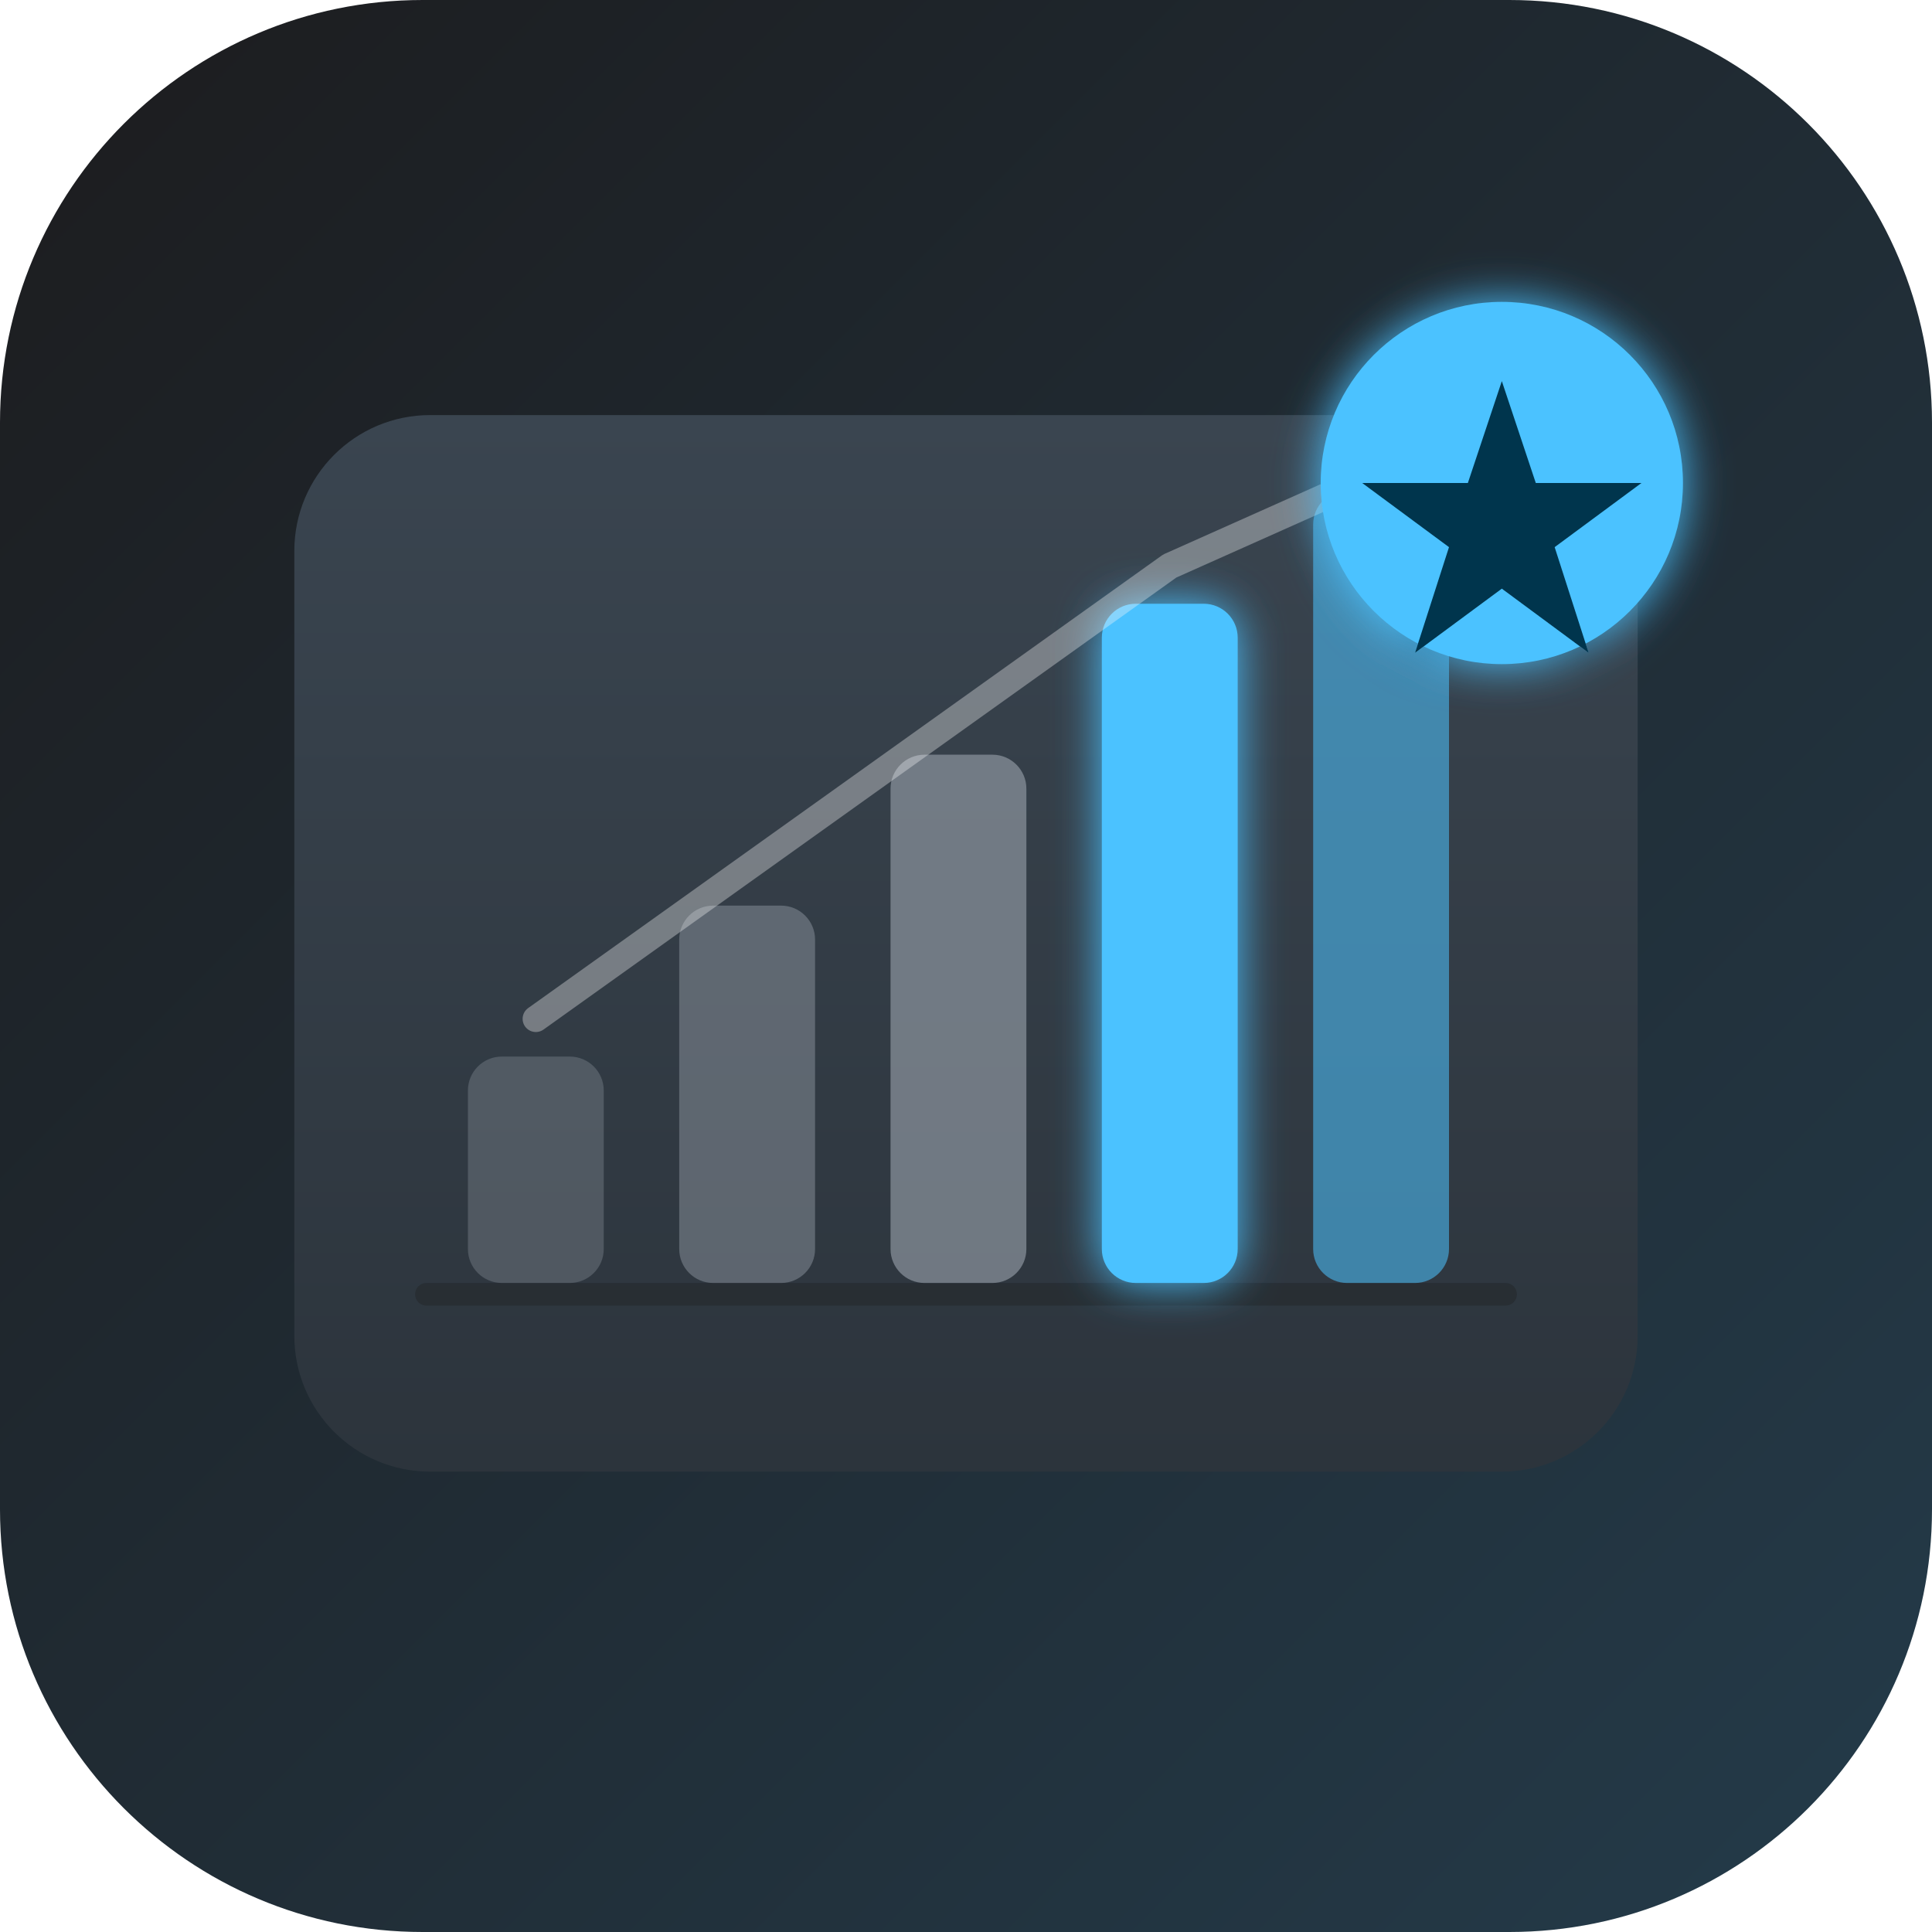
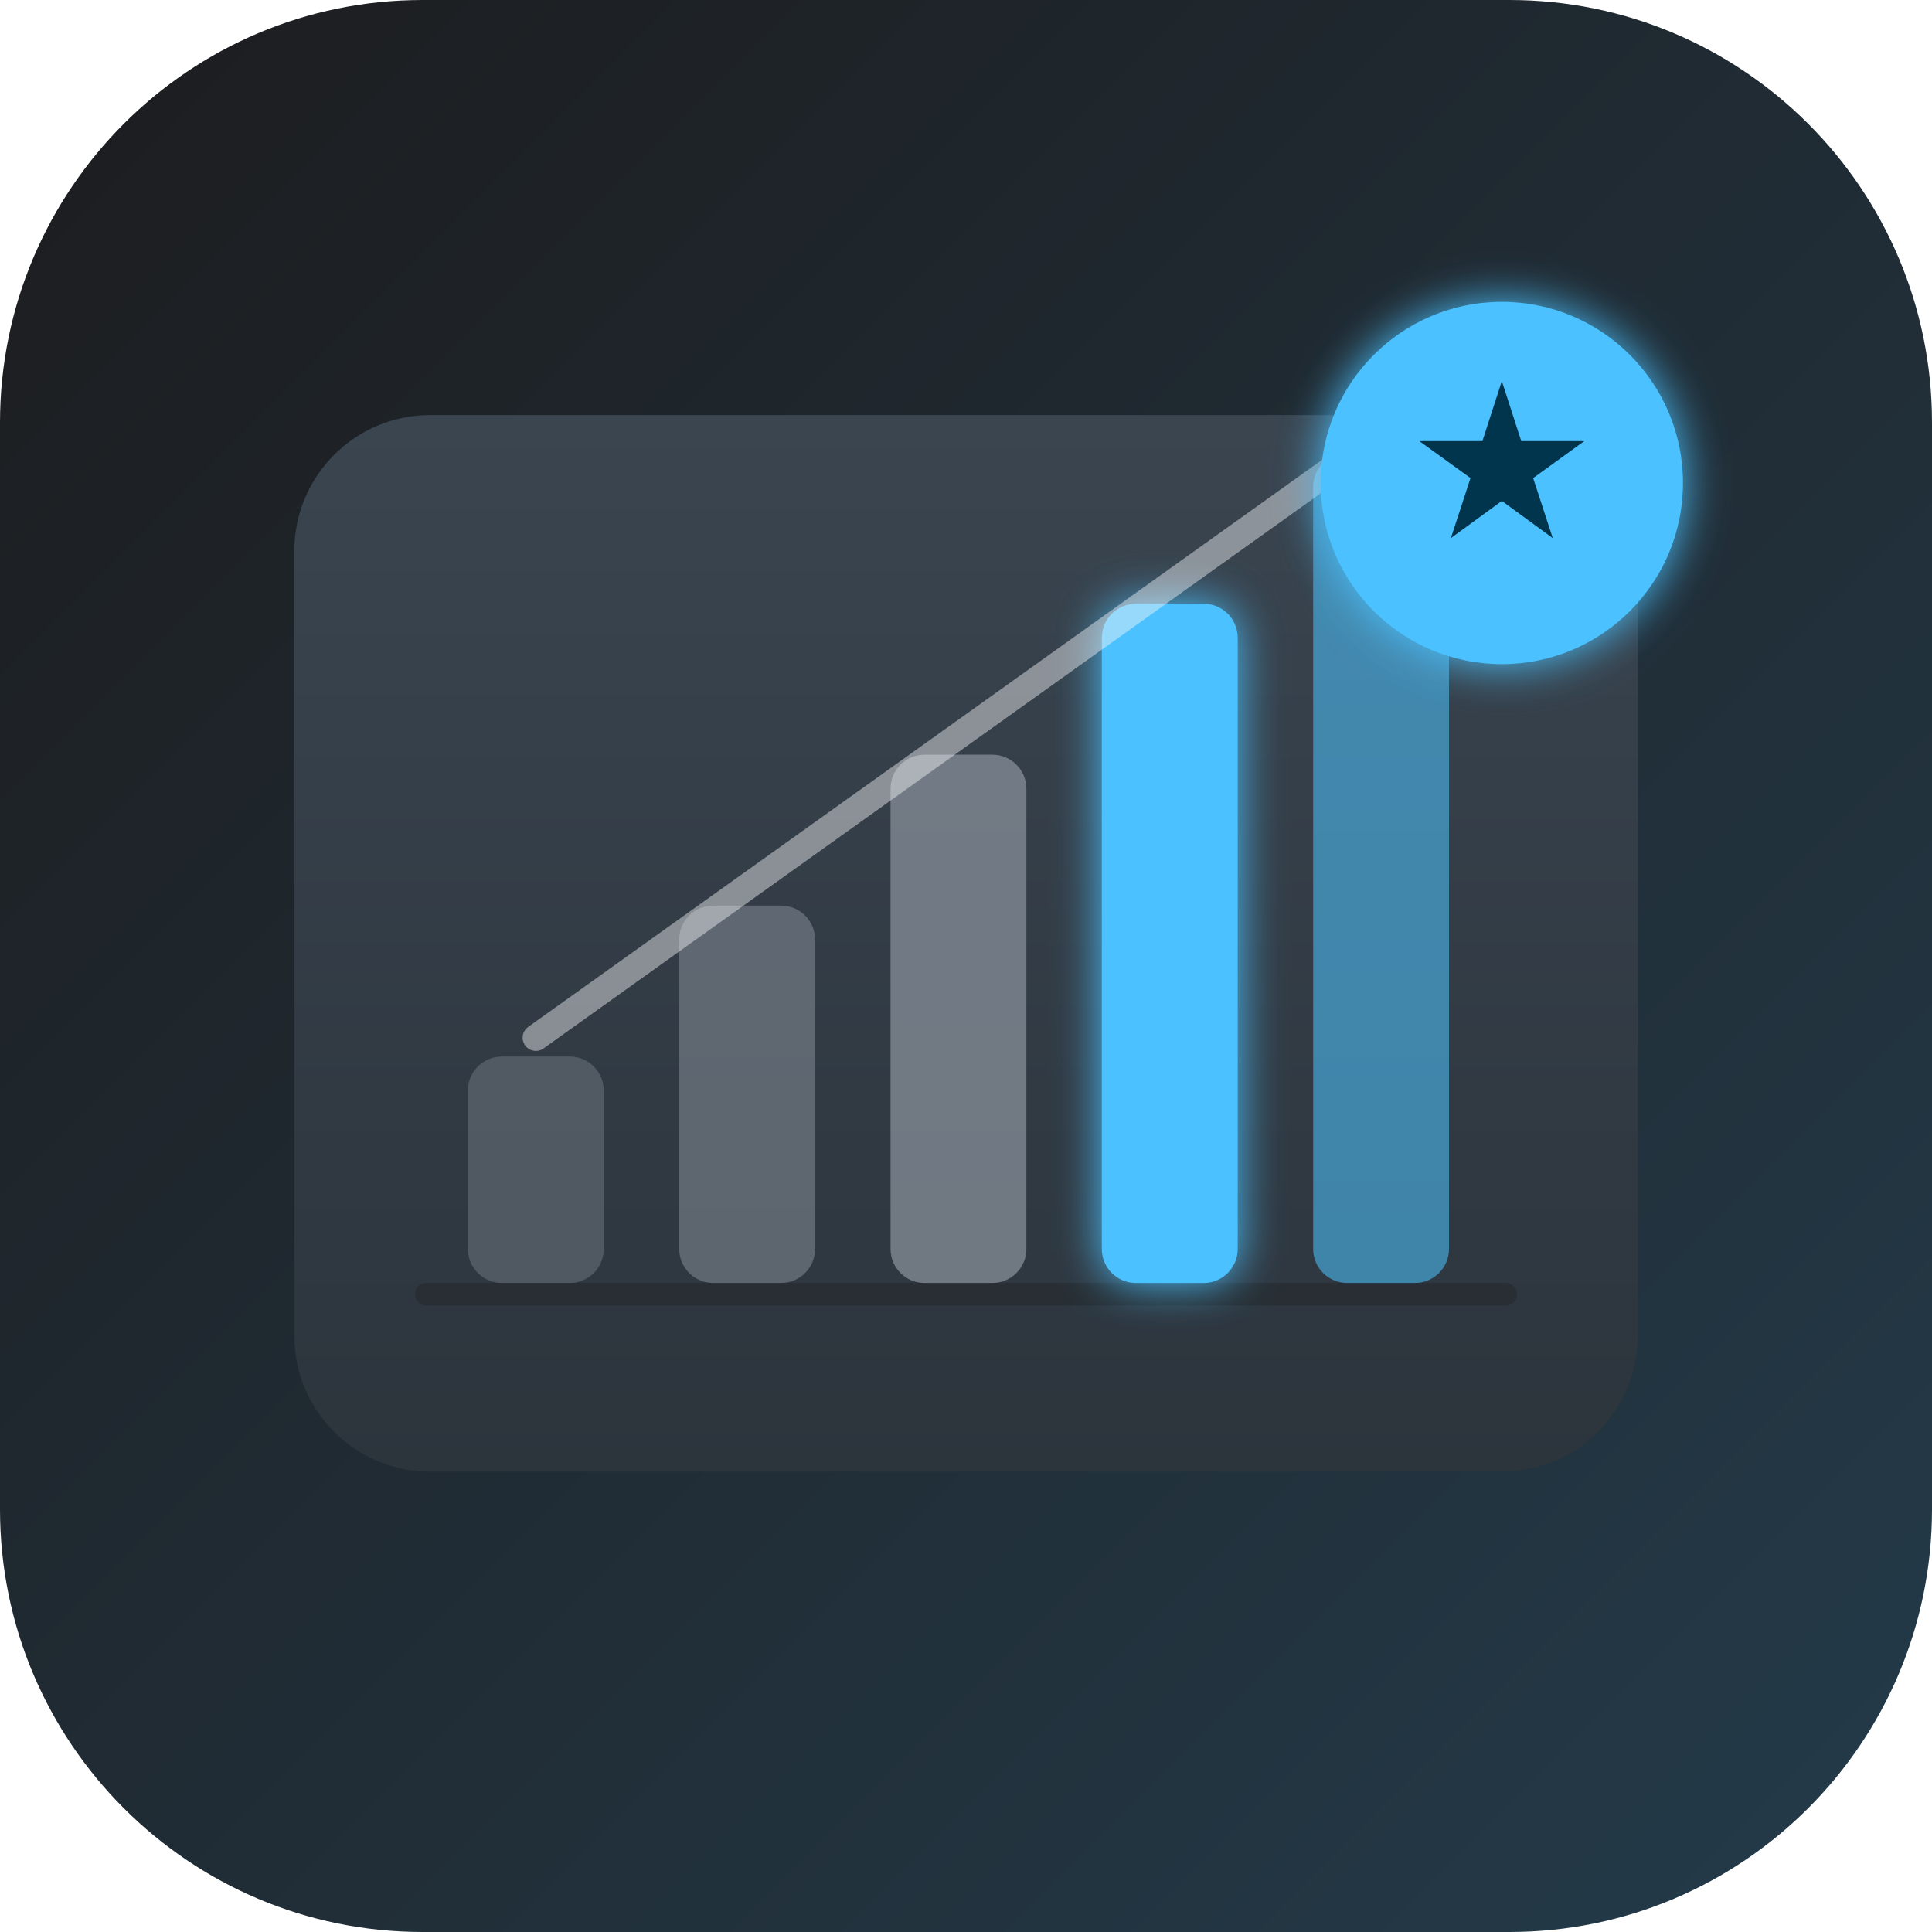
<svg xmlns="http://www.w3.org/2000/svg" viewBox="0 0 1024 1024" role="img" aria-label="GhStats">
  <defs>
    <linearGradient id="bg" x1="0%" y1="0%" x2="100%" y2="100%">
      <stop offset="0%" stop-color="#1c1c1e" />
      <stop offset="100%" stop-color="#243b4a" />
    </linearGradient>
    <linearGradient id="panel" x1="0%" y1="0%" x2="0%" y2="100%">
      <stop offset="0%" stop-color="#3a4550" />
      <stop offset="100%" stop-color="#2c343c" />
    </linearGradient>
    <filter id="glow" x="-50%" y="-50%" width="200%" height="200%">
      <feGaussianBlur stdDeviation="12" result="b" />
      <feMerge>
        <feMergeNode in="b" />
        <feMergeNode in="SourceGraphic" />
      </feMerge>
    </filter>
  </defs>
  <rect width="1024" height="1024" rx="224" fill="url(#bg)" />
  <rect x="156" y="220" width="712" height="560" rx="72" fill="url(#panel)" />
  <rect x="220" y="680" width="584" height="12" rx="6" fill="#1c1c1e" opacity="0.35" />
  <rect x="248" y="560" width="72" height="120" rx="18" fill="#8b949e" opacity="0.35" />
  <rect x="360" y="480" width="72" height="200" rx="18" fill="#8b949e" opacity="0.5" />
  <rect x="472" y="400" width="72" height="280" rx="18" fill="#8b949e" opacity="0.7" />
  <rect x="584" y="320" width="72" height="360" rx="18" fill="#4cc2ff" filter="url(#glow)" />
-   <rect x="696" y="260" width="72" height="420" rx="18" fill="#4cc2ff" opacity="0.55" />
-   <path fill="none" stroke="#f5f5f7" stroke-width="14" stroke-linecap="round" stroke-linejoin="round" opacity="0.35" d="M284 540 L396 460 L508 380 L620 300 L732 250" />
-   <g transform="translate(700 160)" filter="url(#glow)">
-     <circle cx="96" cy="96" r="96" fill="#4cc2ff" />
-     <path fill="#00344d" d="M96 42l18 54h56l-46 34 18 56-46-34-46 34 18-56-46-34h56z" />
+   <rect x="696" y="240" width="72" height="440" rx="18" fill="#4cc2ff" opacity="0.55" />
+   <path fill="none" stroke="#f5f5f7" stroke-width="14" stroke-linecap="round" stroke-linejoin="round" opacity="0.45" d="M284 550 L396 470 L508 390 L620 310 L732 230" />
+   <g filter="url(#glow)">
+     <circle cx="796" cy="256" r="96" fill="#4cc2ff" />
+     <path fill="#00344d" d="M796.0 202.0 L806.3 233.8 L839.7 233.8 L812.6 253.4 L823.0 285.2 L796.0 265.5 L769.0 285.2 L779.4 253.4 L752.3 233.8 L785.7 233.8 Z" />
  </g>
</svg>
